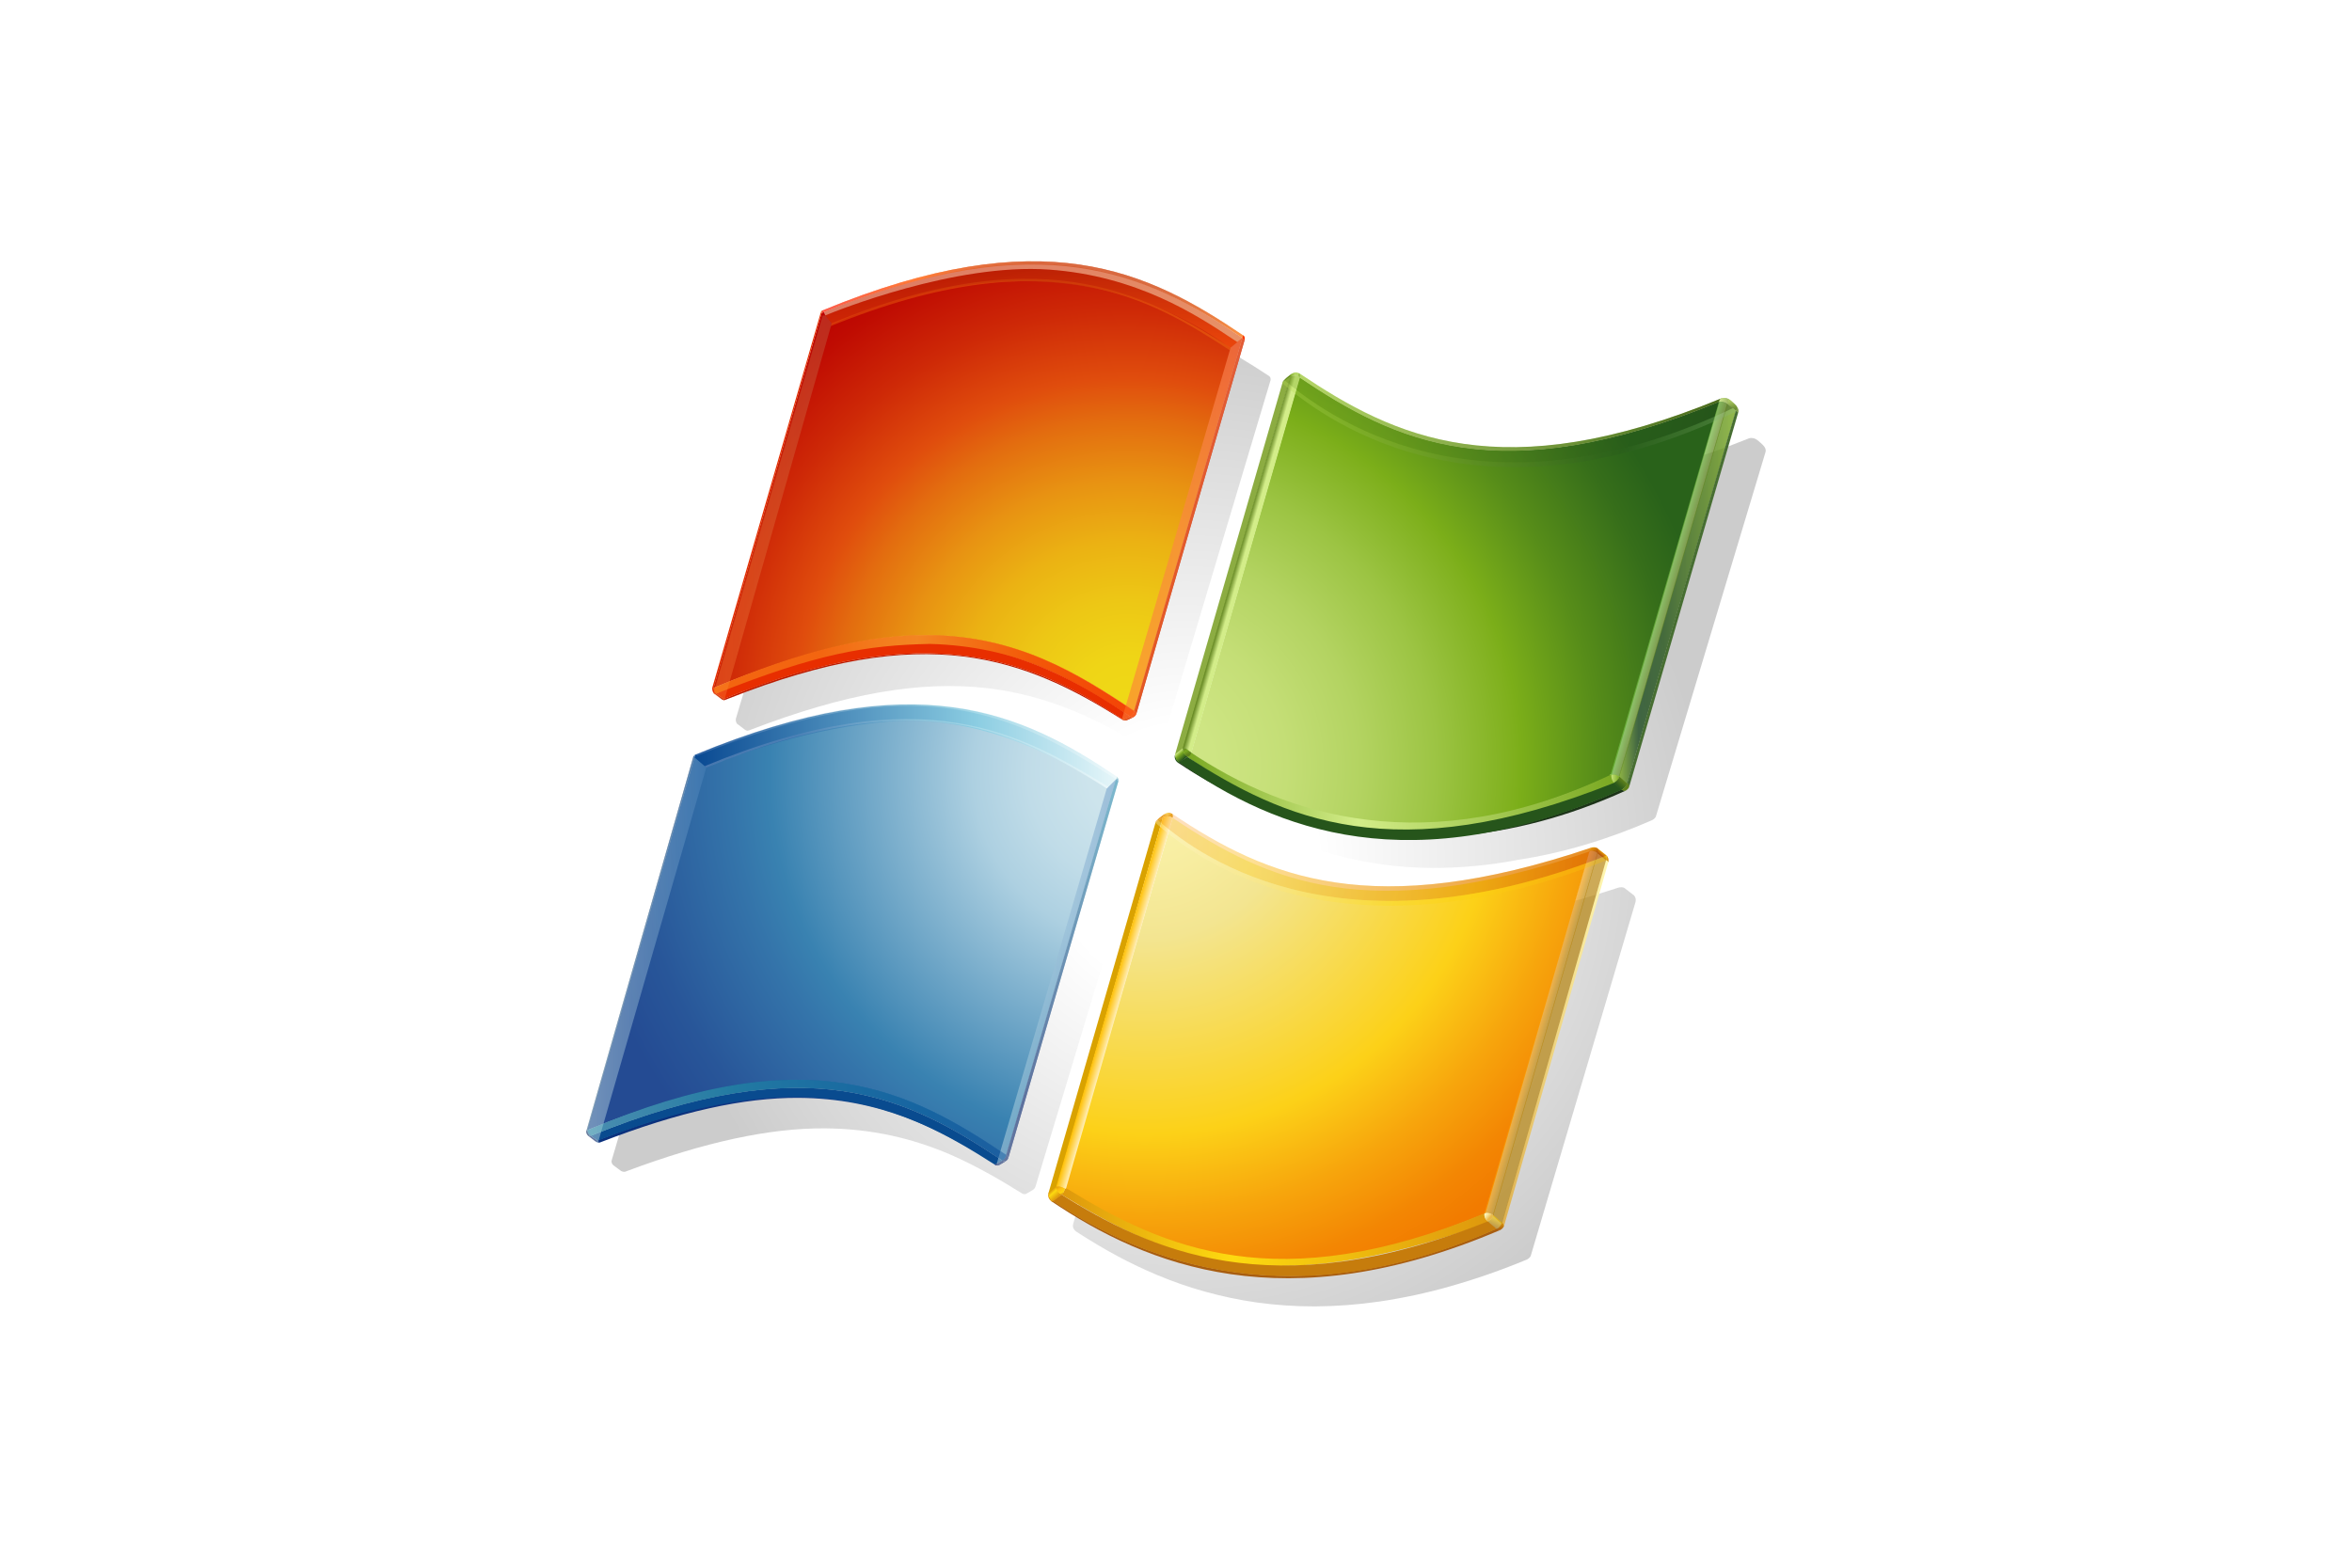
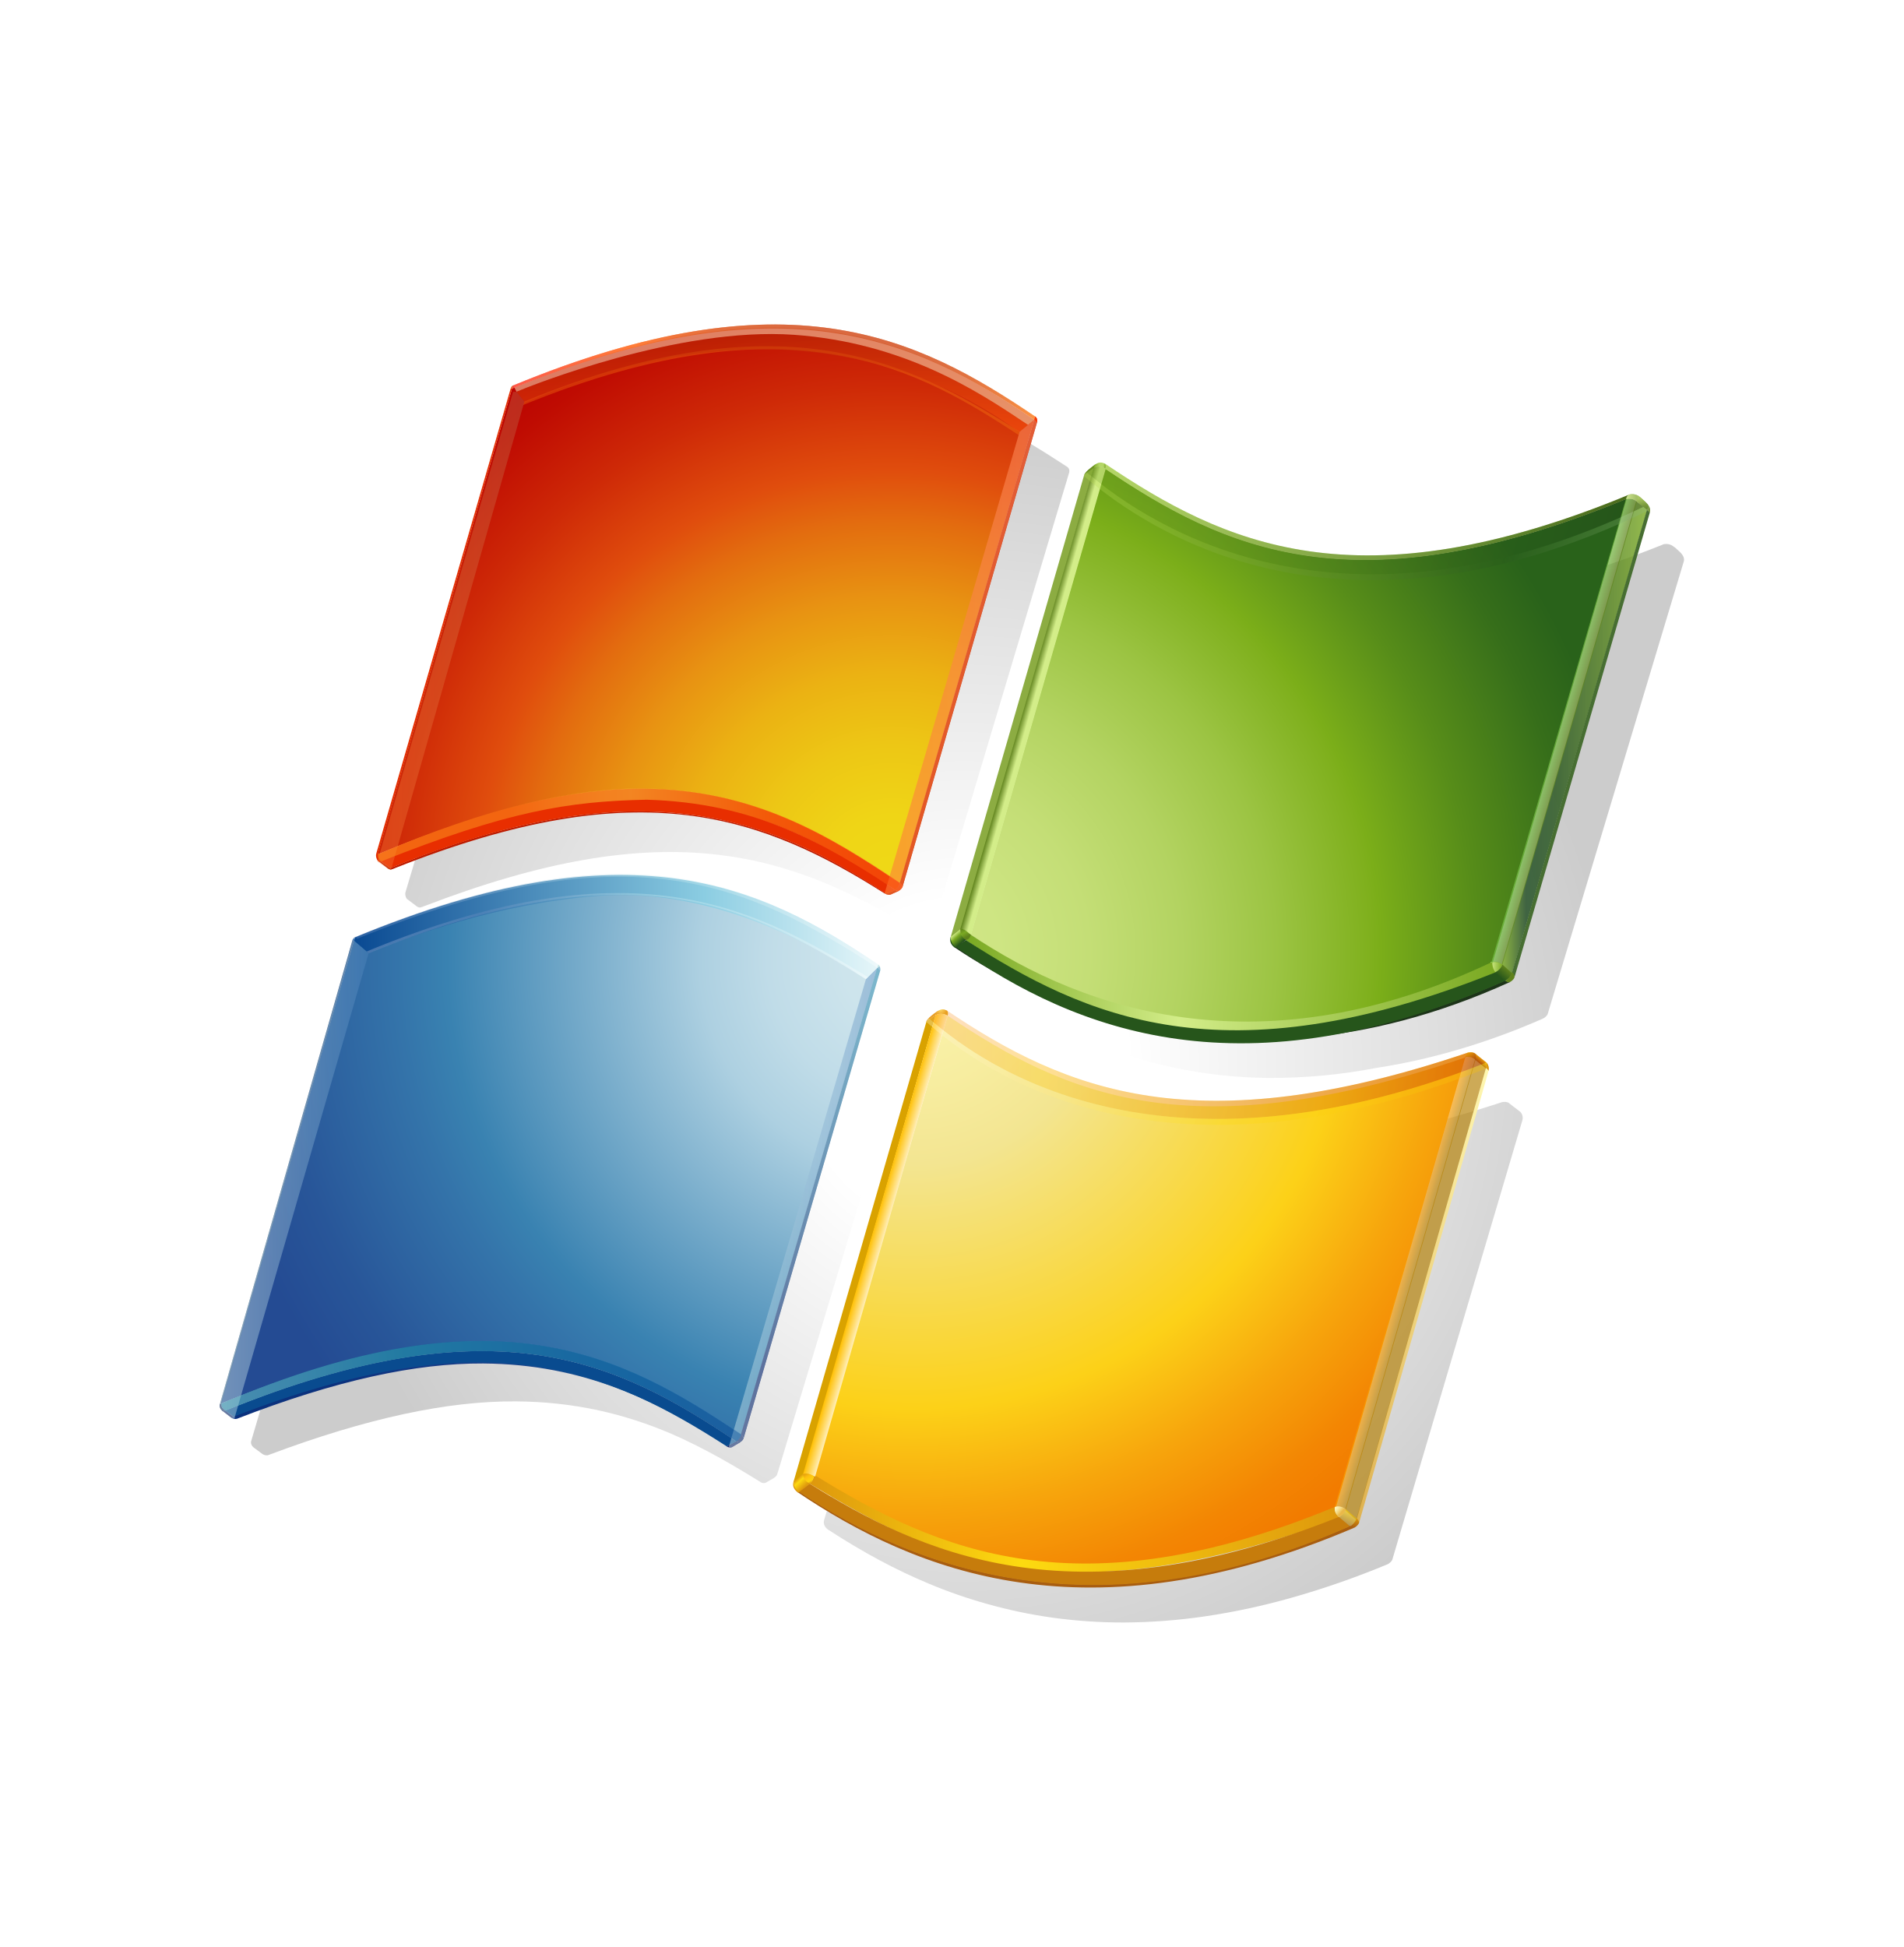
- <svg xmlns="http://www.w3.org/2000/svg" xmlns:xlink="http://www.w3.org/1999/xlink" height="800" width="1200" viewBox="-50.25 -74.228 435.5 445.368">
+ <svg xmlns="http://www.w3.org/2000/svg" xmlns:xlink="http://www.w3.org/1999/xlink" width="435.5" height="445.368" viewBox="-50.25 -74.228 435.5 445.368">
  <radialGradient r="33.43" gradientUnits="userSpaceOnUse" gradientTransform="matrix(1 0 0 -1 -270.96 -122.075)" cy="-168.24" cx="232.245" id="ac">
    <stop stop-color="#d1e787" offset=".005" />
    <stop stop-color="#cee583" offset=".123" />
    <stop stop-color="#c4de76" offset=".247" />
    <stop stop-color="#b3d361" offset=".375" />
    <stop stop-color="#9cc443" offset=".505" />
    <stop stop-color="#7fb01d" offset=".636" />
    <stop stop-color="#7bae19" offset=".649" />
    <stop stop-color="#578d19" offset=".779" />
    <stop stop-color="#366e1a" offset=".922" />
    <stop stop-color="#29621a" offset="1" />
  </radialGradient>
  <linearGradient id="a">
    <stop stop-color="#d3ed89" offset="0" />
    <stop stop-color="#5f821c" offset="1" />
  </linearGradient>
  <linearGradient y2="-147.935" y1="-147.935" xlink:href="#a" x2="265.393" x1="241.248" gradientUnits="userSpaceOnUse" gradientTransform="matrix(1 0 0 -1 -270.96 -122.075)" id="ad" />
  <linearGradient y2="-156.511" y1="-156.675" x2="237.623" x1="238.196" gradientUnits="userSpaceOnUse" gradientTransform="matrix(1 0 0 -1 -270.96 -122.075)" id="ae">
    <stop stop-color="#d3ed89" offset=".282" />
    <stop stop-color="#d3ed89" offset=".405" />
    <stop stop-color="#5f821c" offset="1" />
  </linearGradient>
  <linearGradient y2="-145.771" y1="-145.81" x2="240.721" x1="241.273" gradientUnits="userSpaceOnUse" gradientTransform="matrix(1 0 0 -1 -270.96 -122.075)" id="af">
    <stop stop-color="#7aa922" offset="0" />
    <stop stop-color="#d3ed89" offset=".2" />
    <stop stop-color="#d3ed89" offset=".525" />
    <stop stop-color="#7aa922" offset="1" />
  </linearGradient>
  <linearGradient y2="-158.343" y1="-158.343" x2="266.219" x1="259.502" gradientUnits="userSpaceOnUse" gradientTransform="matrix(1 0 0 -1 -270.96 -122.075)" id="ag">
    <stop stop-color="#7aa922" offset=".006" />
    <stop stop-color="#1d4a20" offset=".169" />
    <stop stop-color="#26551b" offset=".382" />
    <stop stop-color="#7aa922" offset="1" />
  </linearGradient>
  <linearGradient y2="-168.909" y1="-168.946" x2="258.996" x1="259.539" gradientUnits="userSpaceOnUse" gradientTransform="matrix(1 0 0 -1 -270.96 -122.075)" id="ah">
    <stop stop-color="#7aa922" offset="0" />
    <stop stop-color="#d3ed89" offset="1" />
  </linearGradient>
  <linearGradient y2="-169.378" y1="-168.996" x2="259.439" x1="259.782" gradientUnits="userSpaceOnUse" gradientTransform="matrix(1 0 0 -1 -270.96 -122.075)" id="ai">
    <stop stop-color="#5f821c" offset="0" />
    <stop stop-color="#26551b" offset="1" />
  </linearGradient>
  <linearGradient y2="-169.67" y1="-169.67" x2="259.277" x1="234.824" gradientUnits="userSpaceOnUse" gradientTransform="matrix(1 0 0 -1 -270.96 -122.075)" id="aj">
    <stop stop-color="#7aa922" offset="0" />
    <stop stop-color="#d3ed89" offset=".4" />
    <stop stop-color="#7aa922" offset="1" />
  </linearGradient>
  <linearGradient y2="-167.368" y1="-167.797" x2="234.288" x1="234.675" gradientUnits="userSpaceOnUse" gradientTransform="matrix(1 0 0 -1 -270.96 -122.075)" id="ak">
    <stop stop-color="#1d3a19" offset="0" />
    <stop stop-color="#26551b" offset=".1" />
    <stop stop-color="#7aa922" offset=".65" />
    <stop stop-color="#d3ed89" offset="1" />
  </linearGradient>
  <linearGradient y2="-167.611" y1="-167.104" x2="234.942" x1="234.661" gradientUnits="userSpaceOnUse" gradientTransform="matrix(1 0 0 -1 -270.96 -122.075)" id="al">
    <stop stop-color="#5f821c" offset="0" />
    <stop stop-color="#7aa922" offset=".405" />
    <stop stop-color="#5f821c" offset=".8" />
    <stop stop-color="#5f821c" offset="1" />
  </linearGradient>
  <linearGradient id="b">
    <stop stop-color="#5b7f30" offset="0" />
    <stop stop-color="#d3ed89" offset="1" />
  </linearGradient>
  <linearGradient y2="-147.38" y1="-147.652" xlink:href="#b" x2="266.023" x1="265.943" gradientUnits="userSpaceOnUse" gradientTransform="matrix(1 0 0 -1 -270.96 -122.075)" id="am" />
  <linearGradient y2="-144.031" y1="-151.081" x2="240.864" x1="265.448" gradientUnits="userSpaceOnUse" gradientTransform="matrix(1 0 0 -1 -270.96 -122.075)" id="an">
    <stop stop-color="#1d3419" offset="0" />
    <stop stop-color="#26551b" offset=".228" />
    <stop stop-color="#7aa922" offset="1" />
  </linearGradient>
  <linearGradient y2="-157.978" y1="-158.141" x2="262.11" x1="262.679" gradientUnits="userSpaceOnUse" gradientTransform="matrix(1 0 0 -1 -270.96 -122.075)" id="ao">
    <stop stop-color="#5f821c" offset="0" />
    <stop stop-color="#75c146" offset="1" />
  </linearGradient>
  <linearGradient y2="-147.547" y1="-147.547" xlink:href="#a" x2="266.354" x1="265.25" gradientUnits="userSpaceOnUse" gradientTransform="matrix(1 0 0 -1 -270.96 -122.075)" id="ap" />
  <linearGradient y2="-144.31" y1="-151.339" x2="240.831" x1="265.343" gradientUnits="userSpaceOnUse" gradientTransform="matrix(1 0 0 -1 -270.96 -122.075)" id="aq">
    <stop stop-color="#93bf81" offset="0" />
    <stop stop-color="#26551b" offset=".228" />
    <stop stop-color="#bde256" offset="1" />
  </linearGradient>
  <linearGradient y2="-147.381" y1="-147.654" xlink:href="#b" x2="266.026" x1="265.945" gradientUnits="userSpaceOnUse" gradientTransform="matrix(1 0 0 -1 -270.96 -122.075)" id="ar" />
  <linearGradient y2="-147.548" y1="-147.548" xlink:href="#a" x2="266.356" x1="265.25" gradientUnits="userSpaceOnUse" gradientTransform="matrix(1 0 0 -1 -270.96 -122.075)" id="as" />
  <radialGradient r="29.215" gradientUnits="userSpaceOnUse" gradientTransform="matrix(1 0 0 -1 -270.96 -122.075)" cy="-164.997" cx="231.44" id="S">
    <stop stop-color="#efd916" offset=".004" />
    <stop stop-color="#efd516" offset=".105" />
    <stop stop-color="#edc715" offset=".216" />
    <stop stop-color="#ebb213" offset=".331" />
    <stop stop-color="#e89312" offset=".449" />
    <stop stop-color="#e36d0f" offset=".567" />
    <stop stop-color="#e04d0d" offset=".65" />
    <stop stop-color="#ce2907" offset=".785" />
    <stop stop-color="#bf0b02" offset=".922" />
    <stop stop-color="#b90000" offset="1" />
  </radialGradient>
  <linearGradient id="c">
    <stop stop-color="#fd7e36" offset="0" />
    <stop stop-color="#bd6f4f" offset="1" />
  </linearGradient>
  <linearGradient y2="-142.182" y1="-142.182" xlink:href="#c" x2="213.982" x1="213.862" gradientUnits="userSpaceOnUse" gradientTransform="matrix(1 0 0 -1 -270.96 -122.075)" id="T" />
  <linearGradient id="d">
    <stop stop-color="#fc2b21" offset="0" />
    <stop stop-color="#ff590a" offset=".236" />
    <stop stop-color="#fb570b" offset=".248" />
    <stop stop-color="#e74c0e" offset=".327" />
    <stop stop-color="#d84511" offset=".417" />
    <stop stop-color="#d04013" offset=".525" />
    <stop stop-color="#cd3f13" offset=".697" />
    <stop stop-color="#d04213" offset=".796" />
    <stop stop-color="#d84b14" offset=".869" />
    <stop stop-color="#e65b16" offset=".933" />
    <stop stop-color="#f97219" offset=".993" />
    <stop stop-color="#fc7519" offset="1" />
  </linearGradient>
  <linearGradient y2="-141.493" y1="-141.493" xlink:href="#d" x2="238.016" x1="213.921" gradientUnits="userSpaceOnUse" gradientTransform="matrix(1 0 0 -1 -270.96 -122.075)" id="U" />
  <linearGradient y2="-153.405" y1="-153.405" xlink:href="#c" x2="214.489" x1="207.718" gradientUnits="userSpaceOnUse" gradientTransform="matrix(1 0 0 -1 -270.96 -122.075)" id="V" />
  <linearGradient id="e">
    <stop stop-color="#fe560d" offset="0" />
    <stop stop-color="#8c1501" offset="1" />
  </linearGradient>
  <linearGradient y2="-139.359" y1="-144.728" xlink:href="#e" x2="215.336" x1="239.424" gradientUnits="userSpaceOnUse" gradientTransform="matrix(1 0 0 -1 -270.96 -122.075)" id="W" />
  <linearGradient y2="-136.954" y1="-144.433" xlink:href="#e" x2="225.681" x1="225.955" gradientUnits="userSpaceOnUse" gradientTransform="matrix(1 0 0 -1 -270.96 -122.075)" id="X" />
  <linearGradient y2="-154.559" y1="-154.559" x2="238.115" x1="231.084" gradientUnits="userSpaceOnUse" gradientTransform="matrix(1 0 0 -1 -270.96 -122.075)" id="Y">
    <stop stop-color="#fd7e36" offset="0" />
    <stop stop-color="#fc895b" offset="1" />
  </linearGradient>
  <linearGradient y2="-163.009" y1="-163.009" x2="231.804" x1="207.735" gradientUnits="userSpaceOnUse" gradientTransform="matrix(1 0 0 -1 -270.96 -122.075)" id="Z">
    <stop stop-color="#fd9b20" offset="0" />
    <stop stop-color="#fd9b20" offset=".25" />
    <stop stop-color="#fdb830" offset=".337" />
    <stop stop-color="#fed23e" offset=".429" />
    <stop stop-color="#fedb43" offset=".485" />
    <stop stop-color="#fe8411" offset=".75" />
    <stop stop-color="#fe560d" offset="1" />
  </linearGradient>
  <linearGradient y2="-142.182" y1="-142.182" xlink:href="#c" x2="213.983" x1="213.862" gradientUnits="userSpaceOnUse" gradientTransform="matrix(1 0 0 -1 -270.96 -122.075)" id="aa" />
  <linearGradient y2="-141.493" y1="-141.493" xlink:href="#d" x2="238.016" x1="213.92" gradientUnits="userSpaceOnUse" gradientTransform="matrix(1 0 0 -1 -270.96 -122.075)" id="ab" />
  <radialGradient r="30.777" gradientUnits="userSpaceOnUse" gradientTransform="matrix(1 0 0 -1 -270.96 -122.075)" cy="-169.231" cx="232.379" id="B">
    <stop stop-color="#fcf5b0" offset="0" />
    <stop stop-color="#f7eda0" offset=".166" />
    <stop stop-color="#f3e591" offset=".285" />
    <stop stop-color="#fcd118" offset=".65" />
    <stop stop-color="#f7a50c" offset=".802" />
    <stop stop-color="#f38603" offset=".929" />
    <stop stop-color="#f27b00" offset="1" />
  </radialGradient>
  <linearGradient y2="-194.736" y1="-194.258" x2="252.693" x1="252.821" gradientUnits="userSpaceOnUse" gradientTransform="matrix(1 0 0 -1 -270.96 -122.075)" id="C">
    <stop stop-color="#de980d" offset="0" />
    <stop stop-color="#a85d10" offset="1" />
  </linearGradient>
  <linearGradient y2="-184.025" y1="-184.025" x2="258.914" x1="252.829" gradientUnits="userSpaceOnUse" gradientTransform="matrix(1 0 0 -1 -270.96 -122.075)" id="D">
    <stop stop-color="#deb150" offset="0" />
    <stop stop-color="#fff8b3" offset="1" />
  </linearGradient>
  <linearGradient y2="-173.69" y1="-173.294" x2="258.853" x1="258.853" gradientUnits="userSpaceOnUse" gradientTransform="matrix(1 0 0 -1 -270.96 -122.075)" id="E">
    <stop stop-color="#c67c0c" offset=".006" />
    <stop stop-color="#de980d" offset="1" />
  </linearGradient>
  <linearGradient id="f">
    <stop stop-color="#fed40f" offset=".006" />
    <stop stop-color="#a85d10" offset="1" />
  </linearGradient>
  <linearGradient y2="-173.24" y1="-172.829" xlink:href="#f" x2="258.228" x1="257.981" gradientUnits="userSpaceOnUse" gradientTransform="matrix(1 0 0 -1 -270.96 -122.075)" id="F" />
  <linearGradient y2="-173.327" y1="-173.145" xlink:href="#f" x2="258.473" x1="258.626" gradientUnits="userSpaceOnUse" gradientTransform="matrix(1 0 0 -1 -270.96 -122.075)" id="G" />
  <linearGradient y2="-173.117" y1="-173.117" x2="257.971" x1="233.971" gradientUnits="userSpaceOnUse" gradientTransform="matrix(1 0 0 -1 -270.96 -122.075)" id="H">
    <stop stop-color="#fff8fb" offset="0" />
    <stop stop-color="#fec236" offset="1" />
  </linearGradient>
  <linearGradient y2="-183.377" y1="-183.53" x2="254.807" x1="255.342" gradientUnits="userSpaceOnUse" gradientTransform="matrix(1 0 0 -1 -270.96 -122.075)" id="I">
    <stop stop-color="#b37e00" offset="0" />
    <stop stop-color="#ff9e00" offset="1" />
  </linearGradient>
  <linearGradient y2="-194.577" y1="-193.978" x2="252.283" x1="252.55" gradientUnits="userSpaceOnUse" gradientTransform="matrix(1 0 0 -1 -270.96 -122.075)" id="J">
    <stop stop-color="#ffd100" offset=".006" />
    <stop stop-color="#a8710a" offset="1" />
  </linearGradient>
  <linearGradient y2="-194.564" y1="-194.564" x2="252.086" x1="227.626" gradientUnits="userSpaceOnUse" gradientTransform="matrix(1 0 0 -1 -270.96 -122.075)" id="K">
    <stop stop-color="#de980d" offset="0" />
    <stop stop-color="#fdda10" offset=".4" />
    <stop stop-color="#de980d" offset="1" />
  </linearGradient>
  <linearGradient y2="-192.445" y1="-192.882" x2="227.063" x1="227.456" gradientUnits="userSpaceOnUse" gradientTransform="matrix(1 0 0 -1 -270.96 -122.075)" id="L">
    <stop stop-color="#de980d" offset="0" />
    <stop stop-color="#de980d" offset=".1" />
    <stop stop-color="#fdda10" offset=".7" />
    <stop stop-color="#de980d" offset="1" />
  </linearGradient>
  <linearGradient y2="-192.65" y1="-192.15" x2="227.745" x1="227.468" gradientUnits="userSpaceOnUse" gradientTransform="matrix(1 0 0 -1 -270.96 -122.075)" id="M">
    <stop stop-color="#de980d" offset="0" />
    <stop stop-color="#febf0f" offset=".4" />
    <stop stop-color="#fed40f" offset=".8" />
    <stop stop-color="#de980d" offset="1" />
  </linearGradient>
  <radialGradient r=".302" gradientUnits="userSpaceOnUse" gradientTransform="matrix(1 0 0 -1 -270.96 -122.075)" cy="-170.85" cx="233.66" id="N">
    <stop stop-color="#feeb71" offset="0" />
    <stop stop-color="#de980d" offset="1" />
  </radialGradient>
  <linearGradient y2="-181.61" y1="-181.772" x2="230.383" x1="230.946" gradientUnits="userSpaceOnUse" gradientTransform="matrix(1 0 0 -1 -270.96 -122.075)" id="O">
    <stop stop-color="#ffefbb" offset=".006" />
    <stop stop-color="#ffbf00" offset="1" />
  </linearGradient>
  <linearGradient y2="-173.376" y1="-173.376" x2="258.867" x1="232.795" gradientUnits="userSpaceOnUse" gradientTransform="matrix(1 0 0 -1 -270.96 -122.075)" id="P">
    <stop stop-color="#fca859" offset=".006" />
    <stop stop-color="#fdc30f" offset=".213" />
    <stop stop-color="#b51c00" offset="1" />
  </linearGradient>
  <linearGradient y2="-173.716" y1="-173.716" x2="258.914" x1="233.006" gradientUnits="userSpaceOnUse" gradientTransform="matrix(1 0 0 -1 -270.96 -122.075)" id="Q">
    <stop stop-color="#fff6d8" offset=".006" />
    <stop stop-color="#fdda10" offset=".525" />
    <stop stop-color="#f9bd0c" offset="1" />
  </linearGradient>
  <linearGradient y2="-193.704" y1="-194.017" x2="251.763" x1="252.125" gradientUnits="userSpaceOnUse" gradientTransform="matrix(1 0 0 -1 -270.96 -122.075)" id="R">
    <stop stop-color="#eab949" offset="0" />
    <stop stop-color="#edc25a" offset=".072" />
    <stop stop-color="#f3d883" offset=".278" />
    <stop stop-color="#f8e9a4" offset=".478" />
    <stop stop-color="#fcf5bc" offset=".67" />
    <stop stop-color="#fefcca" offset=".848" />
    <stop stop-color="#ffffcf" offset="1" />
  </linearGradient>
  <radialGradient r="33.058" gradientUnits="userSpaceOnUse" gradientTransform="matrix(1 0 0 -1 -270.96 -122.075)" cy="-168.505" cx="232.407" id="o">
    <stop stop-color="#d1e7ee" offset=".001" />
    <stop stop-color="#cde4ec" offset=".098" />
    <stop stop-color="#c0dce8" offset=".203" />
    <stop stop-color="#add0e1" offset=".298" />
    <stop stop-color="#3982b1" offset=".65" />
    <stop stop-color="#3474aa" offset=".72" />
    <stop stop-color="#285699" offset=".899" />
    <stop stop-color="#244b93" offset="1" />
  </radialGradient>
  <linearGradient id="g">
    <stop stop-color="#d8eeed" offset=".004" />
    <stop stop-color="#98d8d7" offset=".173" />
    <stop stop-color="#8ed3d3" offset=".224" />
    <stop stop-color="#74c6ca" offset=".309" />
    <stop stop-color="#49b1ba" offset=".418" />
    <stop stop-color="#3caab5" offset=".448" />
    <stop stop-color="#2e81a4" offset=".56" />
    <stop stop-color="#215b94" offset=".684" />
    <stop stop-color="#19448b" offset=".783" />
    <stop stop-color="#163b87" offset=".845" />
    <stop stop-color="#0b317d" offset="1" />
  </linearGradient>
  <radialGradient xlink:href="#g" r="33.26" gradientUnits="userSpaceOnUse" gradientTransform="matrix(1 0 0 -1 -270.96 -122.075)" cy="-168.276" cx="232.389" id="p" />
  <linearGradient id="h">
    <stop stop-color="#d8eeed" offset=".004" />
    <stop stop-color="#98d8d7" offset=".173" />
    <stop stop-color="#8ed3d3" offset=".224" />
    <stop stop-color="#74c6ca" offset=".309" />
    <stop stop-color="#49b1ba" offset=".418" />
    <stop stop-color="#3caab5" offset=".448" />
    <stop stop-color="#2e81a4" offset=".56" />
    <stop stop-color="#215b94" offset=".684" />
    <stop stop-color="#19448b" offset=".783" />
    <stop stop-color="#163b87" offset=".845" />
    <stop stop-color="#152469" offset="1" />
  </linearGradient>
  <radialGradient xlink:href="#h" r="33.178" gradientUnits="userSpaceOnUse" gradientTransform="matrix(1 0 0 -1 -270.96 -122.075)" cy="-168.443" cx="232.386" id="q" />
  <radialGradient xlink:href="#g" r="33.192" gradientUnits="userSpaceOnUse" gradientTransform="matrix(1 0 0 -1 -270.96 -122.075)" cy="-168.416" cx="232.41" id="r" />
  <linearGradient y2="-187.729" y1="-169.541" x2="225.406" x1="230.576" gradientUnits="userSpaceOnUse" gradientTransform="matrix(1 0 0 -1 -270.96 -122.075)" id="s">
    <stop stop-color="#98d8d7" offset="0" />
    <stop stop-color="#152469" offset="1" />
  </linearGradient>
  <radialGradient xlink:href="#h" r="33.31" gradientUnits="userSpaceOnUse" gradientTransform="matrix(1 0 0 -1 -270.96 -122.075)" cy="-168.404" cx="232.418" id="t" />
  <linearGradient id="i">
    <stop stop-color="#def3f1" offset="0" />
    <stop stop-color="#5085bc" offset="1" />
  </linearGradient>
  <linearGradient y2="-178.688" y1="-178.688" xlink:href="#i" x2="207.315" x1="200.45" gradientUnits="userSpaceOnUse" gradientTransform="matrix(1 0 0 -1 -270.96 -122.075)" id="u" />
  <linearGradient y2="-179.954" y1="-179.954" xlink:href="#i" x2="230.89" x1="223.903" gradientUnits="userSpaceOnUse" gradientTransform="matrix(1 0 0 -1 -270.96 -122.075)" id="v" />
  <linearGradient y2="-167.061" y1="-167.061" x2="230.795" x1="206.641" gradientUnits="userSpaceOnUse" gradientTransform="matrix(1 0 0 -1 -270.96 -122.075)" id="w">
    <stop stop-color="#094992" offset="0" />
    <stop stop-color="#8bcde2" offset=".668" />
    <stop stop-color="#e6f6f9" offset="1" />
  </linearGradient>
  <linearGradient y2="-167.477" y1="-167.477" x2="230.318" x1="207.226" gradientUnits="userSpaceOnUse" gradientTransform="matrix(1 0 0 -1 -270.96 -122.075)" id="x">
    <stop stop-color="#bbc7e1" offset=".006" />
    <stop stop-color="#7090c3" offset=".225" />
    <stop stop-color="#c8eaef" offset=".545" />
    <stop stop-color="#fff" offset="1" />
  </linearGradient>
  <linearGradient y2="-166.776" y1="-166.776" x2="230.795" x1="206.696" gradientUnits="userSpaceOnUse" gradientTransform="matrix(1 0 0 -1 -270.96 -122.075)" id="y">
    <stop stop-color="#7090c3" offset=".006" />
    <stop stop-color="#c1e7ed" offset=".545" />
    <stop stop-color="#fff" offset="1" />
  </linearGradient>
  <radialGradient r=".082" gradientUnits="userSpaceOnUse" gradientTransform="matrix(1 0 0 -1 -270.96 -122.075)" cy="-167.599" cx="206.623" id="z">
    <stop stop-color="#7e9ec4" offset="0" />
    <stop stop-color="#0a50a1" offset="1" />
  </radialGradient>
  <radialGradient r="40.777" gradientUnits="userSpaceOnUse" gradientTransform="matrix(1 0 0 -1 -270.96 -122.075)" cy="-188.167" cx="190.719" id="A">
    <stop stop-color="#d8eeed" offset=".004" />
    <stop stop-color="#98d8d7" offset=".173" />
    <stop stop-color="#8ed3d3" offset=".224" />
    <stop stop-color="#74c6ca" offset=".309" />
    <stop stop-color="#49b1ba" offset=".418" />
    <stop stop-color="#3caab5" offset=".448" />
    <stop stop-color="#369fb5" offset=".499" />
    <stop stop-color="#2a88b4" offset=".631" />
    <stop stop-color="#257fb4" offset=".713" />
    <stop stop-color="#4161ab" offset="1" />
  </radialGradient>
  <linearGradient id="j">
    <stop stop-color="#fff" offset=".25" />
    <stop offset="1" />
  </linearGradient>
  <radialGradient xlink:href="#j" r="30.869" gradientUnits="userSpaceOnUse" gradientTransform="matrix(.9732 0 0 -.9795 -286.102 -136.415)" cy="-191.691" cx="256.776" id="k" />
  <radialGradient xlink:href="#j" r="30.867" gradientUnits="userSpaceOnUse" gradientTransform="matrix(.9732 0 0 -.9795 -286.102 -136.415)" cy="-191.692" cx="256.778" id="l" />
  <radialGradient xlink:href="#j" r="30.869" gradientUnits="userSpaceOnUse" gradientTransform="matrix(.9732 0 0 -.9795 -286.102 -136.415)" cy="-191.693" cx="256.777" id="m" />
  <radialGradient xlink:href="#j" r="30.871" gradientUnits="userSpaceOnUse" gradientTransform="matrix(.9732 0 0 -.9795 -286.102 -136.415)" cy="-191.693" cx="256.776" id="n" />
  <path opacity=".2" fill="url(#k)" d="M-51.028 44.956c-1.092.027-2.244.14-3.425.336a33.83 33.83 0 00-3.903.903c-1.408.408-2.905.93-4.445 1.549l-.011.002a.19.19 0 00-.107.122l-6.138 20.796c-.034.11.027.223.097.283l.411.305s.007.004.013.01a.356.356 0 00.239.057l.013-.004c2.299-.863 4.348-1.482 6.266-1.896 1.869-.401 3.552-.592 5.146-.584 1.333.009 2.586.146 3.833.417 1.125.247 2.219.599 3.343 1.078 1.576.686 3.021 1.549 4.104 2.223l.01.006v.003c.034.017.134.063.23.021 0 0 .271-.155.352-.203l.028-.019c.055-.037.13-.088.152-.183l.004-.021.003.005 6.109-20.252.21-.694a.332.332 0 00.006-.057.239.239 0 00-.094-.195l-.007-.001v-.001c-2.601-1.706-5.54-3.353-9.414-3.853a19.782 19.782 0 00-3.025-.153z" transform="translate(350.115 -85.539) scale(4.96547)" />
  <path opacity=".2" fill="url(#l)" d="M-35.767 51.116a.546.546 0 00-.255.101h-.003l-.001.003c-.028.019-.099.066-.18.128-.165.125-.266.227-.294.296h-.001a.074.074 0 01-.006.018l.001-.005-.001.007v.002l-6.145 20.606c-.106.309.177.478.209.495 1.577 1.024 3.08 1.831 4.596 2.462a22.72 22.72 0 002.702.94c.981.275 1.989.488 3 .63 1.084.149 2.202.226 3.323.223a26.903 26.903 0 003.668-.277 31.477 31.477 0 004.037-.866 39.51 39.51 0 004.428-1.546l.009-.005c.042-.026.142-.087.192-.188l6.003-20.277-.002-.004v-.002a.342.342 0 00.009-.088c0-.167-.107-.268-.108-.27 0 .002-.503-.386-.503-.386l-.001-.004c-.033-.035-.121-.091-.336-.06A53.48 53.48 0 01-15.85 54.3a37.176 37.176 0 01-3.885.699c-2.321.284-4.421.284-6.418 0a19.504 19.504 0 01-5.084-1.444c-1.343-.582-2.711-1.336-4.305-2.377l-.005-.002h.002a.576.576 0 00-.222-.06z" transform="translate(350.115 -85.539) scale(4.96547)" />
  <path opacity=".2" fill="url(#m)" d="M-28.746 26.02a9.55 9.55 0 00-.105.073c-.211.153-.337.271-.372.352l-.001.002-.001.001-.021.07c0 .004-6.165 20.654-6.165 20.654a.425.425 0 00-.024.136c0 .226.209.342.213.343h.001c.489.317.993.622 1.5.903 2.366 1.429 4.704 2.378 7.148 2.9 1.416.307 2.888.468 4.376.481a25.656 25.656 0 005-.465c2.535-.389 5.111-1.154 7.653-2.268 0-.002.007-.004.007-.004a.504.504 0 00.206-.19c0-.005 6.269-20.843 6.269-20.843a.348.348 0 00.018-.107c0-.179-.157-.329-.309-.459a1.235 1.235 0 00-.281-.211c-.17-.078-.344-.053-.396-.022l-.004.004-.001.001a47.056 47.056 0 01-4.433 1.531 32.8 32.8 0 01-3.898.874c-1.18.186-2.334.287-3.432.303a19.942 19.942 0 01-3.03-.183 18.756 18.756 0 01-5.124-1.493c-1.683-.753-3.192-1.692-4.32-2.426-.193-.085-.278-.079-.474.043z" transform="translate(350.115 -85.539) scale(4.96547)" />
  <path opacity=".2" fill="url(#n)" d="M-48.7 20.242c-2.127.446-4.451 1.172-6.906 2.155-.022.009-.091.035-.114.124l-.319 1.063-5.911 19.8a.22.22 0 00-.009.07c0 .096.043.215.091.25.009.007.021.012.028.016l.001.002.041.03.364.276.011.006a.537.537 0 00.033.023c.075.03.094.03.113.028h.007c0-.002.003-.002.003-.002v-.001l.011-.003a.78.78 0 00.181-.061c5.384-2.067 9.69-2.819 13.551-2.361 1.647.195 3.24.617 4.872 1.287 1.299.535 2.641 1.235 4.217 2.202l.022.01h.005l.019.01h.003l.005.003.006.004h-.002c.001 0 .125.06.228.033l.388-.17.018-.012c.051-.036.131-.091.154-.19l3.888-13.001 2.089-6.986.14-.461.001-.01.101-.339c.003-.01.004-.022.006-.035v-.028a.216.216 0 00-.091-.185c-1.235-.81-2.215-1.395-3.178-1.893l-.065-.033c-2.779-1.434-5.454-2.13-8.417-2.19-1.736-.036-3.616.154-5.585.569z" transform="translate(350.115 -85.539) scale(4.96547)" />
  <path fill="url(#o)" d="M-64.246 45.578c12.532-5.162 18.598-2.408 24.03 1.28l-6.274 21.563c-5.452-3.666-11.38-6.685-23.962-1.483l6.132-21.329z" transform="translate(350.115 -85.539) scale(4.96547)" />
  <path fill="url(#p)" d="M-69.99 67.572c.041.005.113-.034.113-.034.09.063.162.104.162.104s-.142.033-.275-.07z" transform="translate(350.115 -85.539) scale(4.96547)" />
  <path fill="#152469" d="M118.188 255.41s.407.393.893.274l-1.862 1.112c-.596.268-1.226-.164-1.226-.164z" />
  <path fill="url(#q)" d="M-69.869 67.541s-.075.042-.116.036l-.414-.318-.007-.008a.39.39 0 00.151.004z" transform="translate(350.115 -85.539) scale(4.96547)" />
  <path fill="#152469" d="M119.245 253.926c.209.124.427.313.63.735-.108.566-.555.839-.848 1.038-.378.079-.909-.259-.909-.259.308-.253.804-.615 1.127-1.514z" />
  <path fill="#172e65" d="M.55 248.434c-.397-.338-.665-.933-.501-1.465l.362-.164c-.144.8.413 1.361.84 1.63.005 0-.293.128-.7 0z" />
  <path fill="url(#r)" d="M-69.895 67.522c11.97-4.675 17.33-2.127 22.784 1.377-3.266-2.103-6.622-3.775-11.257-3.809-3.104-.016-6.77.769-11.359 2.552 0 0-.091-.037-.168-.12z" transform="translate(350.115 -85.539) scale(4.96547)" />
  <path fill="#094b8f" d="M118.173 255.495C91.096 237.272 63.046 223.373 1.3 248.459c-.412-.253-1.072-.884-.903-1.654 62.674-26.67 91.806-11.092 118.878 7.12-.283.974-.795 1.332-1.102 1.57z" />
  <path fill="#094b8f" d="M118.212 255.495l-2.2 1.132c-27.056-17.399-54.45-29.45-112.83-6.793l-1.936-1.4c61.76-25.09 89.875-11.162 116.966 7.061z" />
  <path fill="url(#s)" d="M-46.498 68.37l6.282-21.513a.628.628 0 01.142.121l-6.294 21.546c-.036-.097-.13-.154-.13-.154z" transform="translate(350.115 -85.539) scale(4.96547)" />
  <path fill="url(#t)" d="M-40.176 46.709l.01.002c.08.057.112.167.092.267l-.004.013c-.036-.037-.072-.077-.14-.123z" transform="translate(350.115 -85.539) scale(4.96547)" />
  <path opacity=".66" fill="#063367" d="M.049 246.974l30.329-106.142.363.09L.41 246.805z" />
  <path opacity=".42" fill="url(#u)" d="M-64.392 45.589l-.29 1.024-5.818 20.352c-.032.106.021.227.101.295l.414.317h.001a.412.412 0 00.149.062l6.19-21.452-.014-.017-.66-.562zm-6.024 21.338v-.004l.086-.031c-.03.011-.056.022-.086.035zm.158.332a.472.472 0 01-.124-.118c.036.05.084.091.124.114v.004z" transform="translate(350.115 -85.539) scale(4.96547)" />
  <path opacity=".42" fill="url(#v)" d="M-40.099 46.802l-.119.071-.521.513c.002 0 .002 0 .002.004-.847 2.893-5.601 19.126-6.321 21.557.045.013.1.017.153-.005l.375-.224h-.004c.056-.042.14-.095.165-.203v.008l6.086-20.831.208-.715c.006-.039 0-.074-.006-.11-.003-.023-.01-.041-.018-.065z" transform="translate(350.115 -85.539) scale(4.96547)" />
  <path fill="url(#w)" d="M-40.218 46.867l-.521.52c-1.808-1.201-6.789-4.293-12.414-3.834-4.566.372-8.586 1.84-10.493 2.633l-.674-.578.048-.149c12.585-5.206 18.653-2.438 24.1 1.251l-.004.002h.009z" transform="translate(350.115 -85.539) scale(4.96547)" />
  <path opacity=".33" fill="url(#x)" d="M-63.734 46.108c12.587-5.205 18.208-1.765 23.092 1.184l-.096.095c-5.028-3.115-10.375-6.311-22.905-1.196z" transform="translate(350.115 -85.539) scale(4.96547)" />
  <path opacity=".33" fill="url(#y)" d="M-64.264 45.44c12.585-5.205 18.4-2.531 24.098 1.271l-.049.147c-5.984-3.873-11.428-6.449-23.958-1.336z" transform="translate(350.115 -85.539) scale(4.96547)" />
  <path fill="url(#z)" d="M-64.319 45.607l-.073-.018c.027-.088.092-.123.112-.128l.009-.003c0-.001-.012.043-.048.149z" transform="translate(350.115 -85.539) scale(4.96547)" />
  <path opacity=".5" fill="url(#A)" d="M-46.696 68.677c-5.452-3.666-11.102-6.466-23.536-1.417-.083-.049-.217-.174-.184-.331 12.624-5.374 18.49-2.233 23.942 1.432-.056.199-.159.266-.222.316z" transform="translate(350.115 -85.539) scale(4.96547)" />
  <path fill="url(#B)" d="M-36.929 48.943c5.448 3.665 11.02 6.353 23.825 1.975l-5.977 20.791c-12.568 5.198-18.603 2.255-24.045-1.435z" transform="translate(350.115 -85.539) scale(4.96547)" />
  <path fill="url(#C)" d="M-18.02 72.447a.509.509 0 01-.204.202c-.01 0-.017.005-.017.005s-.104.01-.197-.061a.71.71 0 00.317-.405s.144.121.101.259z" transform="translate(350.115 -85.539) scale(4.96547)" />
  <path fill="url(#D)" d="M-18.02 72.447c.022-.118-.111-.228-.111-.228l5.959-20.766s.096.085.125.152z" transform="translate(350.115 -85.539) scale(4.96547)" />
  <path fill="url(#E)" d="M-12.049 51.615s-.018-.064-.125-.149c.048-.202.012-.247.012-.247l.015.01c0-.001.153.144.098.386z" transform="translate(350.115 -85.539) scale(4.96547)" />
  <path fill="url(#F)" d="M-12.644 51.112s-.162-.198-.499-.14c.017-.075.045-.166.153-.209.202-.031.298.019.342.065a.113.113 0 01.032.042.42.42 0 01-.028.242z" transform="translate(350.115 -85.539) scale(4.96547)" />
  <path fill="url(#G)" d="M-12.648 50.829l.501.399c.025.132-.027.268-.027.268l-.493-.395c0-.001.048-.153.019-.272z" transform="translate(350.115 -85.539) scale(4.96547)" />
  <path opacity=".66" fill="#b37e00" d="M260.155 273.167l-.129.258-2.587-2.234 29.758-103.168 2.498 2.006z" />
  <path fill="url(#H)" d="M-13.122 50.993c-12.621 4.304-18.399 1.746-23.845-1.924.011-.041.036-.134-.022-.229 5.447 3.668 11.472 6.167 24 1.924-.098.065-.108.154-.133.229z" transform="translate(350.115 -85.539) scale(4.96547)" />
  <path fill="#d9a200" d="M131.306 264.885v-.249l30.399-105.248 2.08-1.41-30.13 105.04z" />
  <path opacity=".66" fill="url(#I)" d="M-19.143 71.726l6-20.76c.01 0 .021-.018.036-.019.313-.03.463.133.463.133l-5.978 20.733c0 .001-.251-.198-.521-.087z" transform="translate(350.115 -85.539) scale(4.96547)" />
  <path fill="#a85d10" d="M259.63 275.198c-61.2 26.153-100.443 10.06-127.485-8.138l.283-.259c27.023 18.204 68.663 33.373 126.129 7.99.466.392 1.072.407 1.072.407z" />
  <path opacity=".66" fill="url(#J)" d="M-18.627 71.806l.51.434s-.068.242-.342.359l-.518-.425c.273-.117.35-.368.35-.368z" transform="translate(350.115 -85.539) scale(4.96547)" />
  <path fill="url(#K)" d="M-19.133 71.698c-.048.321.259.519.259.519-13.061 4.725-18.658 1.903-24.46-1.593.093-.074.145-.129.201-.353.011.004.085-.009.098 0 5.61 3.453 12.093 6.314 23.902 1.427z" transform="translate(350.115 -85.539) scale(4.96547)" />
  <path fill="#c67c0c" d="M132.438 266.94l2.503-1.802c24.783 15.448 59.491 32.35 121.103 7.622l2.532 2.14c-57.247 25.384-99.11 10.229-126.138-7.96z" />
  <path fill="#de980d" d="M132.652 267.015l-.288.203s-1.624-.903-1.058-2.577c.14 1.639 1.346 2.374 1.346 2.374z" />
  <path fill="url(#L)" d="M-44.066 70.522l.473-.388c-.026.346.309.475.309.475l-.519.397a.502.502 0 01-.263-.484z" transform="translate(350.115 -85.539) scale(4.96547)" />
  <path fill="url(#M)" d="M-43.627 70.149c.169-.065.325.011.505.115-.06.223-.102.301-.194.366-.115-.064-.339-.197-.311-.481z" transform="translate(350.115 -85.539) scale(4.96547)" />
  <path fill="#de980d" d="M164.193 157.094l-.457.894-2.09 1.5c.148-.7 1.866-1.942 2.398-2.304.074-.06.149-.09.149-.09z" />
  <path fill="url(#N)" d="M-36.972 49.066a.588.588 0 00-.563-.022c.015-.047.067-.167.067-.167.203-.127.293-.127.479-.037a.271.271 0 01.017.226z" transform="translate(350.115 -85.539) scale(4.96547)" />
  <path fill="url(#O)" d="M-43.076 70.3c-.179-.105-.383-.184-.556-.115l6.106-21.143a.58.58 0 01.559.027z" transform="translate(350.115 -85.539) scale(4.96547)" />
  <path opacity=".33" fill="url(#P)" d="M-37.838 49.185c1.864 1.617 9.958 8.234 25.691 2.043l-.501-.399c-.043-.046-.139-.097-.341-.065-12.528 4.243-18.553 1.744-24-1.924v.005c-.183-.093-.274-.093-.475.037-.252.174-.252.172-.374.303z" transform="translate(350.115 -85.539) scale(4.96547)" />
  <path opacity=".33" fill="url(#Q)" d="M-12.147 51.228c-15.733 6.191-23.828-.426-25.691-2.043a.445.445 0 00-.105.136v.005l-.006.016-.002.004h.002l-.003.01c1.625 1.422 9.755 8.508 25.908 2.101-.018-.142-.103-.229-.103-.229z" transform="translate(350.115 -85.539) scale(4.96547)" />
  <path fill="url(#R)" d="M-18.944 72.16s-.232-.141-.188-.462a.54.54 0 01.513.115s-.051.229-.325.347z" transform="translate(350.115 -85.539) scale(4.96547)" />
  <path fill="url(#S)" d="M-39.171 42.971c-3.279-2.209-6.808-4.274-11.821-4.311-3.306-.026-7.244.915-12.243 2.979l6.193-21.462c12.574-5.2 18.616-2.252 24.063 1.432z" transform="translate(350.115 -85.539) scale(4.96547)" />
  <path fill="#bc1b00" d="M155.578 127.803l30.77-106.038c.338.214.477.392.646.601l-30.751 106.192c-.174-.447-.665-.755-.665-.755zm-116.5-3.491c9.851-4.037 18.953-7.031 27.409-9.092 2.06-.506 3.883-.933 6.058-1.355 1.986-.407 3.957-.79 5.874-1.078 3.004-.442 5.929-.829 8.799-1.057 2.423-.194 4.792-.328 7.11-.348 2.24-.02 4.45 0 6.595.114 1.896.11 3.758.258 5.6.472 1.555.174 3.07.377 4.579.63a89.557 89.557 0 019.19 2.051c11.968 3.387 22.594 9.157 32.366 15.656-.08.045-.313-.064-.402-.114-.095-.044-.14-.044-.234-.1-13.203-8.366-27.374-15.665-44.888-17.815-17.9-2.19-38.805.894-66.94 12.041 0 0-.63.293-.898.323-.218.064-.169-.11-.218-.328z" />
  <path fill="#bc1b00" d="M154.52 129.362s.402.283.874.184l-1.927.869c-.526.139-1.152-.18-1.152-.18z" />
  <path fill="#b81a00" d="M39.087 124.327l.209.343c-.169.024-.213.07-.675-.14-.07-.02-.15-.094-.234-.163l-2-1.56-.19-.148c.269-.015.467.104.606.089z" />
  <path fill="#e82e00" d="M155.612 127.823c.209.134.467.213.65.65-.133.586-.61.874-.873 1.068-.482.134-.939-.224-.939-.224.303-.223.85-.605 1.162-1.494z" />
  <path fill="#f83603" d="M186.532 21.035l.035.01c.397.278.541.795.422 1.311l-.025.045c-.159-.189-.278-.388-.62-.646z" />
  <path fill="#e32e00" d="M36.237 122.723c-.303-.218-.586-1.127-.417-1.663l.397-.124c-.158.77.313 1.663.74 1.911.005 0-.293.174-.72-.124z" />
  <path fill="url(#T)" d="M-57.04 20.181l-.059-.015c.024-.095.089-.124.113-.131l.008-.002a.628.628 0 00-.062.148z" transform="translate(350.115 -85.539) scale(4.96547)" />
  <path fill="#e82e00" d="M154.58 129.382c-29.103-20.19-64.745-32.862-117.682-6.56l2.165 1.53c57.852-23.636 88.003-10.865 113.396 5.879z" />
  <path fill="#e82e00" d="M154.52 129.362c-16.664-10.874-32.236-19.892-56.934-20.597-18.025.363-31.874 2.667-60.634 14.082-.427-.233-.968-.839-.829-1.623 24.922-10.607 44.694-15.2 61.105-15.036 24.877.243 42.102 10.661 58.384 21.61-.278.973-.81 1.336-1.092 1.564z" />
  <path fill="#e32e00" d="M66.591 14.585l.283.084-30.681 106.505c-.07-.05-.378-.12-.378-.12z" />
  <path opacity=".66" fill="url(#U)" d="M-32.979 21.61c-5.451-3.688-11.545-6.541-24.06-1.429.026-.109.053-.146.053-.146 12.576-5.2 18.597-2.26 24.042 1.428z" transform="translate(350.115 -85.539) scale(4.96547)" />
  <path opacity=".33" fill="#fe8411" d="M182.783 25.276C160.737 10.96 131.594-6.97 69.451 18.408c.14-.53.298-.809.298-.809 62.436-25.815 91.867-6.147 113.258 6.902z" />
  <path opacity=".36" fill="url(#V)" d="M-56.835 20.323c-.035.014-.156-.003-.156-.003l-6.25 21.645.462.31a.177.177 0 00.047.033c.079.035.095.035.12.03l6.123-21.497.019-.064z" transform="translate(350.115 -85.539) scale(4.96547)" />
  <path opacity=".5" fill="url(#W)" d="M-33.668 22.178l.007.008.001-.014z" transform="translate(350.115 -85.539) scale(4.96547)" />
  <path opacity=".5" fill="url(#X)" d="M-33.516 21.686c-2.067-1.385-5.508-3.633-10.541-3.985-5.339-.375-12.104 2.342-12.778 2.622l.364.453-.019.064c.019-.004.037-.015.055-.022 12.466-5.361 20.144-.52 22.767 1.36l.009-.006.392-.321-.249-.165z" transform="translate(350.115 -85.539) scale(4.96547)" />
  <path opacity=".5" fill="#fff4c5" d="M67.902 15.375c3.352-1.39 36.938-14.882 63.449-13.02 24.991 1.748 42.077 12.915 52.341 19.788.422.283.834.556 1.227.819l1.921-1.544c-.084-.13-.139-.279-.278-.368-26.446-17.915-55.668-32.26-115.343-8.744-1.336.541-2.671 1.058-4.032 1.629z" />
  <path opacity=".6" fill="url(#Y)" d="M-32.944 21.471l-.035.139-.29.241-.391.321-.001.014c-1.298 4.452-5.355 18.351-6.215 21.248.01.004.017.006.028.014l.013.007s.126.064.232.036l.388-.175c-.001.002-.004 0-.011.002.004-.002.007 0 .009-.002.049-.04.144-.097.171-.2l.001-.007c0-.003.003-.003.003-.007l5.938-20.508.147-.505.005-.021.099-.336c.02-.072.007-.217-.091-.261z" transform="translate(350.115 -85.539) scale(4.96547)" />
  <path opacity=".5" fill="url(#Z)" d="M-39.378 43.268c-3.354-2.19-6.492-4.007-11.463-4.15-3.632.074-6.42.537-12.212 2.836-.089-.045-.195-.167-.167-.324 5.019-2.138 9.001-3.063 12.308-3.029 5.008.052 8.478 2.145 11.756 4.352-.057.195-.164.27-.222.315z" transform="translate(350.115 -85.539) scale(4.96547)" />
  <path fill="none" d="M66.884 14.093a.945.945 0 00-.293.492l-1.579 5.422L35.82 121.055c-.169.541.114 1.445.417 1.663.03.02.05.02.08.035l.064.06-.293.02L67.123 15.36s.605.084.774.015z" />
  <path fill="#f83603" d="M186.532 21.035l.035.02c.397.268.541.785.422 1.301l-.025.045c-.159-.189-.278-.378-.62-.646z" />
  <path fill="url(#aa)" d="M-57.04 20.181l-.058-.015a.183.183 0 01.112-.131l.009-.002c0-.001-.03.044-.063.148z" transform="translate(350.115 -85.539) scale(4.96547)" />
  <path opacity=".66" fill="url(#ab)" d="M-32.979 21.61c-5.448-3.688-11.545-6.539-24.061-1.428.027-.106.054-.146.054-.146 12.576-5.2 18.597-2.26 24.042 1.428z" transform="translate(350.115 -85.539) scale(4.96547)" />
  <path fill="url(#ac)" d="M-5.684 25.25c-12.557 5.189-18.59 2.271-24.026-1.391l-6.195 21.481c5.432 3.683 11.996 6.703 24.035 1.317z" transform="translate(350.115 -85.539) scale(4.96547)" />
  <path fill="url(#ad)" d="M-5.71 25.266c-12.556 5.188-18.566 2.269-24.002-1.389a.388.388 0 000-.231c5.436 3.66 11.595 6.608 24.144 1.417-.103.059-.111.131-.142.203z" transform="translate(350.115 -85.539) scale(4.96547)" />
  <path fill="#8cac42" d="M167.251 140.296v-.238l30.558-105.76 2.24-1.594-30.454 105.725z" />
  <path fill="url(#ae)" d="M-35.892 45.348c-.188-.109-.329-.325-.499-.257l6.146-21.267a.53.53 0 01.557.053z" transform="translate(350.115 -85.539) scale(4.96547)" />
  <path fill="#5f821c" d="M200.321 32.029l-.307.75-2.225 1.603c.199-.725 1.912-1.921 2.408-2.299a3.41 3.41 0 00.124-.054z" />
  <path fill="url(#af)" d="M-29.709 23.859a.573.573 0 00-.539-.03c.013-.047.055-.141.055-.141.203-.126.287-.131.48-.042a.285.285 0 01.004.213z" transform="translate(350.115 -85.539) scale(4.96547)" />
  <path opacity=".81" fill="url(#ag)" d="M-10.985 47.166l-.473-.411 6.21-21.385.507.402z" transform="translate(350.115 -85.539) scale(4.96547)" />
  <path fill="#476e32" d="M296.175 149.442c.074-.615-.556-1.102-.556-1.102l30.91-106.008s.501.437.626.745z" />
  <path fill="#1d3419" d="M295.142 150.426c-16.659 7.572-32.41 11.48-47.048 12.746-25.284 2.845-45.737-2.632-62.426-10.84a124.306 124.306 0 01-17.582-9.871l.288-.214c5.283 3.53 11.018 7.007 17.294 10.085 16.972 7.791 38.15 12.935 62.426 10.845 13.82-1.58 29.098-5.666 45.976-13.134.476.358 1.072.383 1.072.383z" />
  <path fill="url(#ah)" d="M-11.75 47.123s-.237-.214-.197-.526a.58.58 0 01.536.117s-.065.291-.339.409z" transform="translate(350.115 -85.539) scale(4.96547)" />
  <path fill="url(#ai)" d="M-11.411 46.714l.444.397s-.067.246-.337.364l-.465-.395a.658.658 0 00.358-.366z" transform="translate(350.115 -85.539) scale(4.96547)" />
  <path fill="url(#aj)" d="M-11.87 46.586c-.044.314.188.545.188.545-12.55 5.191-19.016 2.14-24.454-1.545.096-.066.109-.066.172-.291 5.434 3.682 13.648 6.261 24.094 1.291z" transform="translate(350.115 -85.539) scale(4.96547)" />
  <path fill="#26551b" d="M168.374 142.352l2.323-1.545c26.998 17.385 58.886 32.41 121.163 7.38l2.234 1.956c-59.779 26.376-98.013 11.703-125.72-7.791z" />
  <path fill="#5f821c" d="M296.175 149.442c-.288.571-.844.904-1.033.984-.04.024-.064.024-.064.024s-.413.08-1.003-.312c1.24-.65 1.584-2.016 1.584-2.016s.705.625.516 1.32z" />
  <path fill="#26551b" d="M168.468 142.327l-.273.218s-1.505-.829-.939-2.487c.14 1.653 1.212 2.269 1.212 2.269z" />
  <path fill="url(#ak)" d="M-36.827 45.433l.453-.357a.5.5 0 00.267.485l-.458.355a.505.505 0 01-.262-.483z" transform="translate(350.115 -85.539) scale(4.96547)" />
  <path fill="url(#al)" d="M-36.385 45.076c.156-.051.293.114.481.264-.063.22-.114.181-.21.248a.518.518 0 01-.271-.512z" transform="translate(350.115 -85.539) scale(4.96547)" />
  <path opacity=".72" fill="url(#am)" d="M-4.7 25.551c.006.079-.053.212-.053.212l-.482-.388s.07-.159.035-.279c.162.068.473.408.5.455z" transform="translate(350.115 -85.539) scale(4.96547)" />
  <path opacity=".33" fill="url(#an)" d="M-4.71 25.531c-.094-.127-.238-.24-.351-.343-.212-.194-.476-.152-.538-.115l-.003.007c-12.523 5.17-18.676 2.222-24.109-1.435.012.027.013.054.016.08-.003-.026-.004-.053-.016-.08-.192-.088-.277-.084-.48.042a2.87 2.87 0 00-.397.333c2.089 1.76 10.971 8.719 25.878 1.511zm-24.999-1.672l-.003.004c0-.004-.001-.004-.003-.005l.006.001c.013-.029.013-.056.015-.084a.264.264 0 01-.015.084z" transform="translate(350.115 -85.539) scale(4.96547)" />
  <path opacity=".72" fill="url(#ao)" d="M-11.928 46.635L-5.72 25.26c.339-.063.501.13.501.13l-6.192 21.322c0 .002-.254-.189-.517-.077z" transform="translate(350.115 -85.539) scale(4.96547)" />
  <path opacity=".6" fill="url(#ap)" d="M-5.71 25.266a.292.292 0 01.11-.193c.063-.037.326-.079.538.115.212.191.538.413.438.714-.026-.062-.121-.14-.121-.14l-.474-.373s-.153-.183-.491-.123z" transform="translate(350.115 -85.539) scale(4.96547)" />
  <path opacity=".3" fill="url(#aq)" d="M-30.589 24.021c-.032.039-.063.073-.078.107l-.005.006-.022.073c1.891 1.6 10.857 8.963 26.083 1.551a.455.455 0 00-.098-.228c-14.908 7.209-23.79.25-25.88-1.509z" transform="translate(350.115 -85.539) scale(4.96547)" />
  <path opacity=".72" fill="url(#ar)" d="M-4.7 25.552c.006.078-.053.21-.053.21l-.481-.388s.07-.158.038-.279c.158.07.469.411.496.457z" transform="translate(350.115 -85.539) scale(4.96547)" />
  <path opacity=".6" fill="url(#as)" d="M-5.71 25.266a.287.287 0 01.112-.193c.062-.037.326-.079.536.117.212.19.539.41.439.713a.531.531 0 00-.122-.14l-.474-.375c.001.001-.153-.182-.491-.122z" transform="translate(350.115 -85.539) scale(4.96547)" />
</svg>
